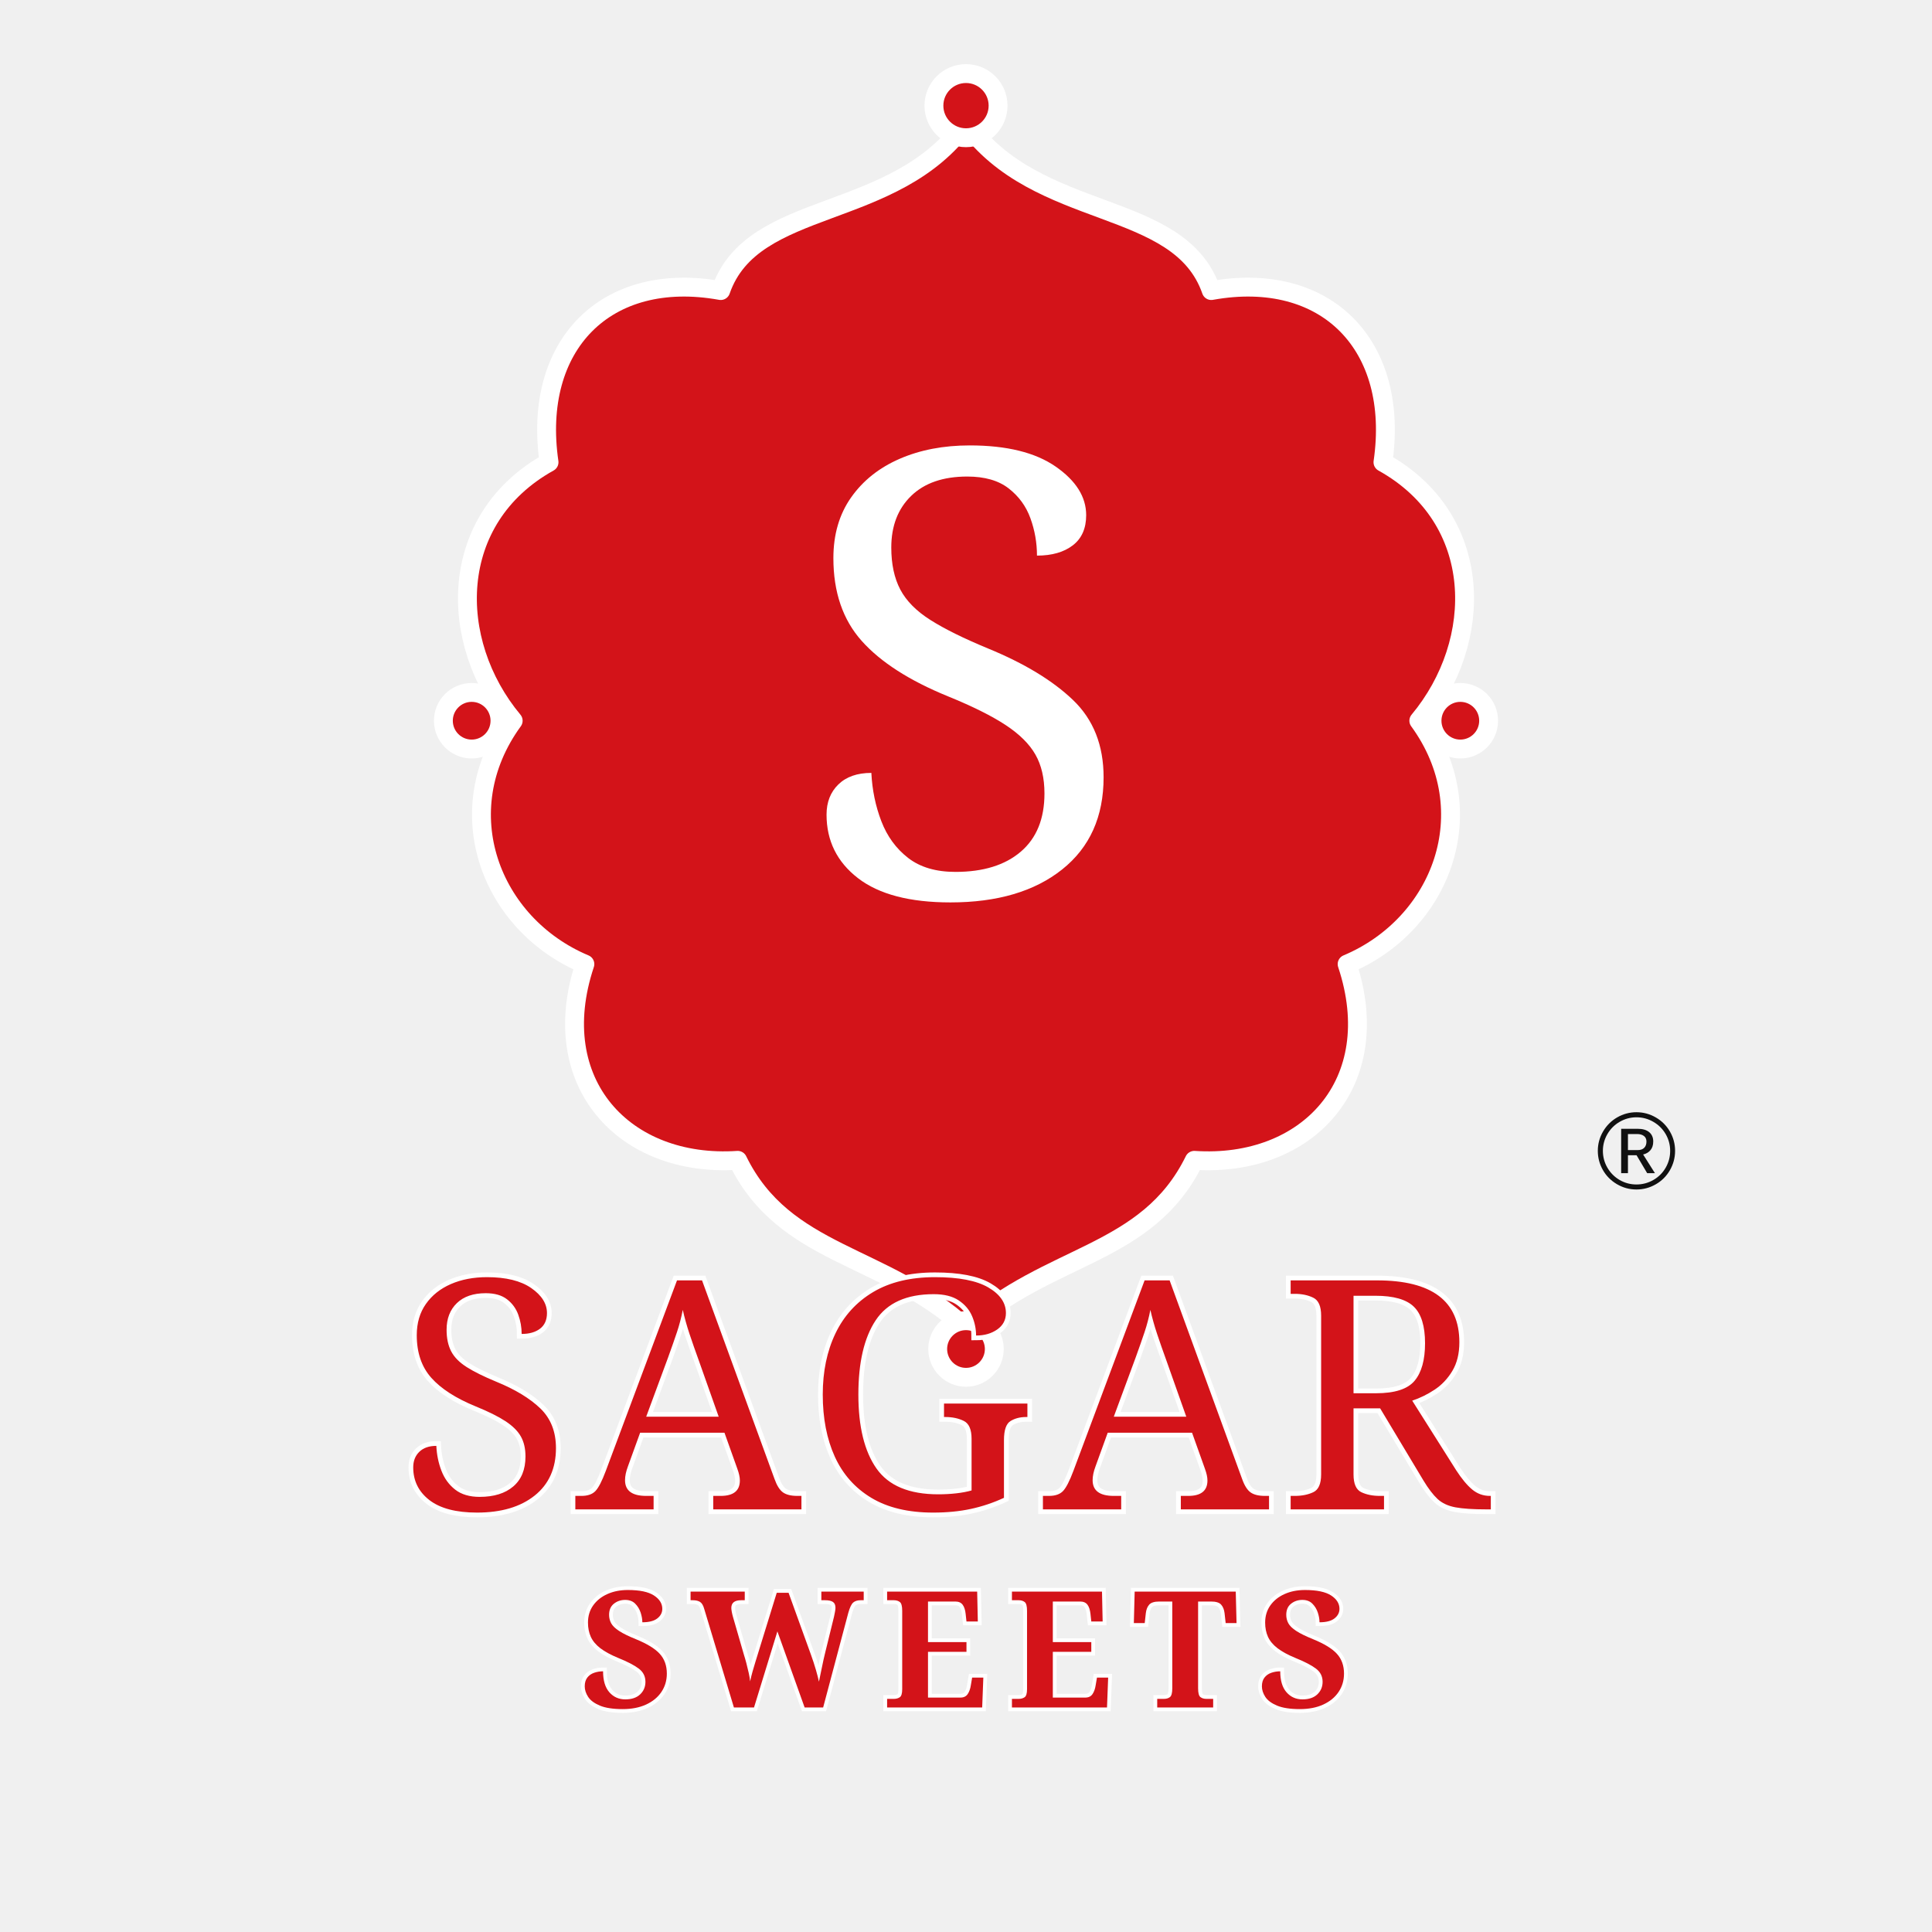
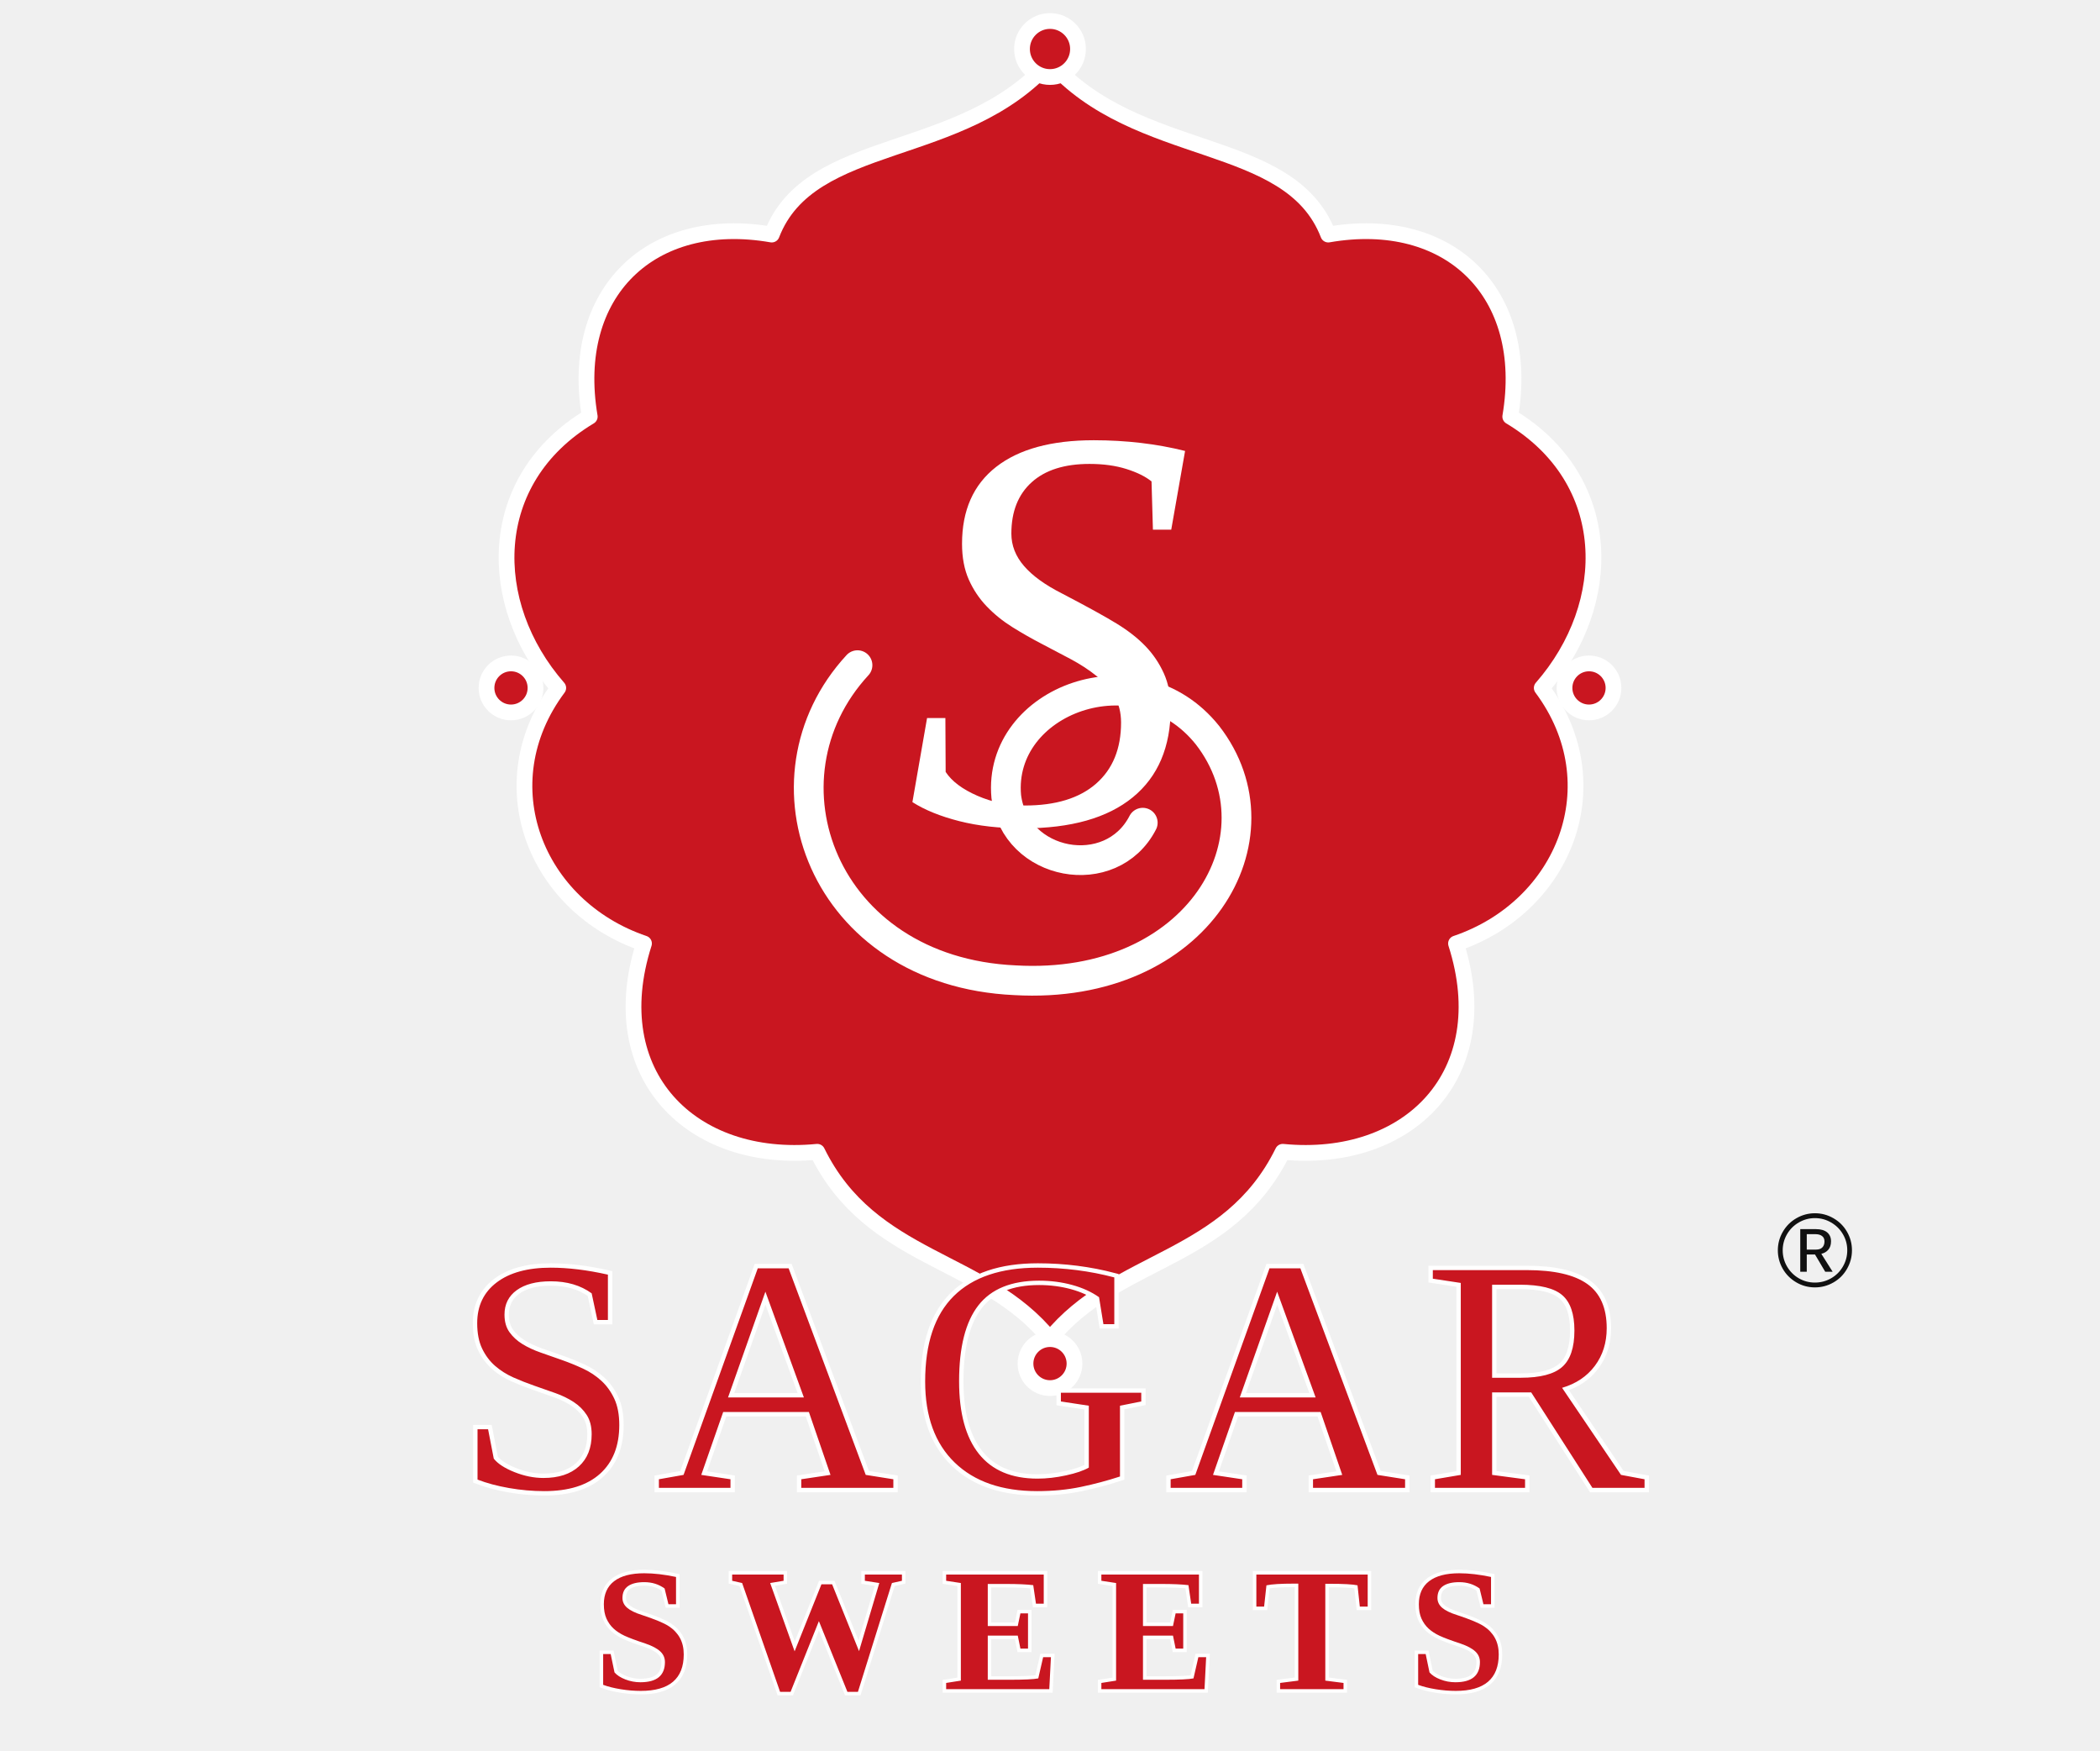
- <svg xmlns="http://www.w3.org/2000/svg" viewBox="0 0 1024 1024">
-   <g fill="#d31319" stroke="#fff" stroke-width="10" stroke-linejoin="round">
-     <path d="M512 65 C550 118 625 105 642 154 C703 143 742 183 733 245 C787 275 787 340 752 382 C787 430 764 490 714 511 C735 574 693 619 633 615 C608 666 556 664 512 704 C468 664 416 666 391 615 C331 619 289 574 310 511 C260 490 237 430 272 382 C237 340 237 275 291 245 C282 183 321 143 382 154 C399 105 474 118 512 65Z" />
-     <circle cx="512" cy="56" r="17" />
-     <circle cx="250" cy="382" r="15" />
-     <circle cx="774" cy="382" r="15" />
-     <circle cx="512" cy="715" r="15" />
+ <svg xmlns="http://www.w3.org/2000/svg" viewBox="0 0 1200 1000">
+   <g fill="#c91620" stroke="#fff" stroke-width="9" stroke-linejoin="round">
+     <path d="M600 35 C650 92 737 77 759 134 C828 122 875 167 863 238 C923 274 923 345 881 393 C922 448 894 518 832 539 C856 614 805 665 733 658 C702 721 638 718 600 765 C562 718 498 721 467 658 C395 665 344 614 368 539 C306 518 278 448 319 393 C277 345 277 274 337 238 C325 167 372 122 441 134 C463 77 550 92 600 35Z" />
+     <circle cx="600" cy="28" r="16" />
+     <circle cx="292" cy="393" r="14" />
+     <circle cx="908" cy="393" r="14" />
+     <circle cx="600" cy="779" r="14" />
  </g>
-   <text x="512" y="475" text-anchor="middle" fill="#fff" font-family="Georgia,serif" font-size="330">S</text>
-   <text x="500" y="800" text-anchor="middle" fill="#d31319" stroke="#fff" stroke-width="5" paint-order="stroke" font-family="Georgia,serif" font-size="170" letter-spacing="5">SAGAR</text>
-   <text x="512" y="905" text-anchor="middle" fill="#d31319" stroke="#fff" stroke-width="4" paint-order="stroke" font-family="Georgia,serif" font-size="86" font-weight="bold" letter-spacing="10">SWEETS</text>
-   <text x="846" y="630" fill="#111" font-family="Arial,sans-serif" font-size="58">®</text>
+   <text x="600" y="470" text-anchor="middle" fill="#fff" font-family="Georgia, 'Times New Roman', serif" font-size="330" font-style="italic">S</text>
+   <path d="M490 380 C430 445 470 555 580 560 C685 566 735 478 690 420 C650 370 570 400 575 455 C580 495 635 505 653 470" fill="none" stroke="#fff" stroke-width="17" stroke-linecap="round" />
+   <text x="600" y="850" text-anchor="middle" fill="#c91620" stroke="#fff" stroke-width="5" paint-order="stroke" font-family="Georgia, 'Times New Roman', serif" font-size="190" letter-spacing="9">SAGAR</text>
+   <text x="600" y="965" text-anchor="middle" fill="#c91620" stroke="#fff" stroke-width="4" paint-order="stroke" font-family="Georgia, 'Times New Roman', serif" font-size="100" font-weight="bold" letter-spacing="22">SWEETS</text>
+   <text x="1015" y="735" fill="#111" font-family="Arial,sans-serif" font-size="60">®</text>
</svg>
